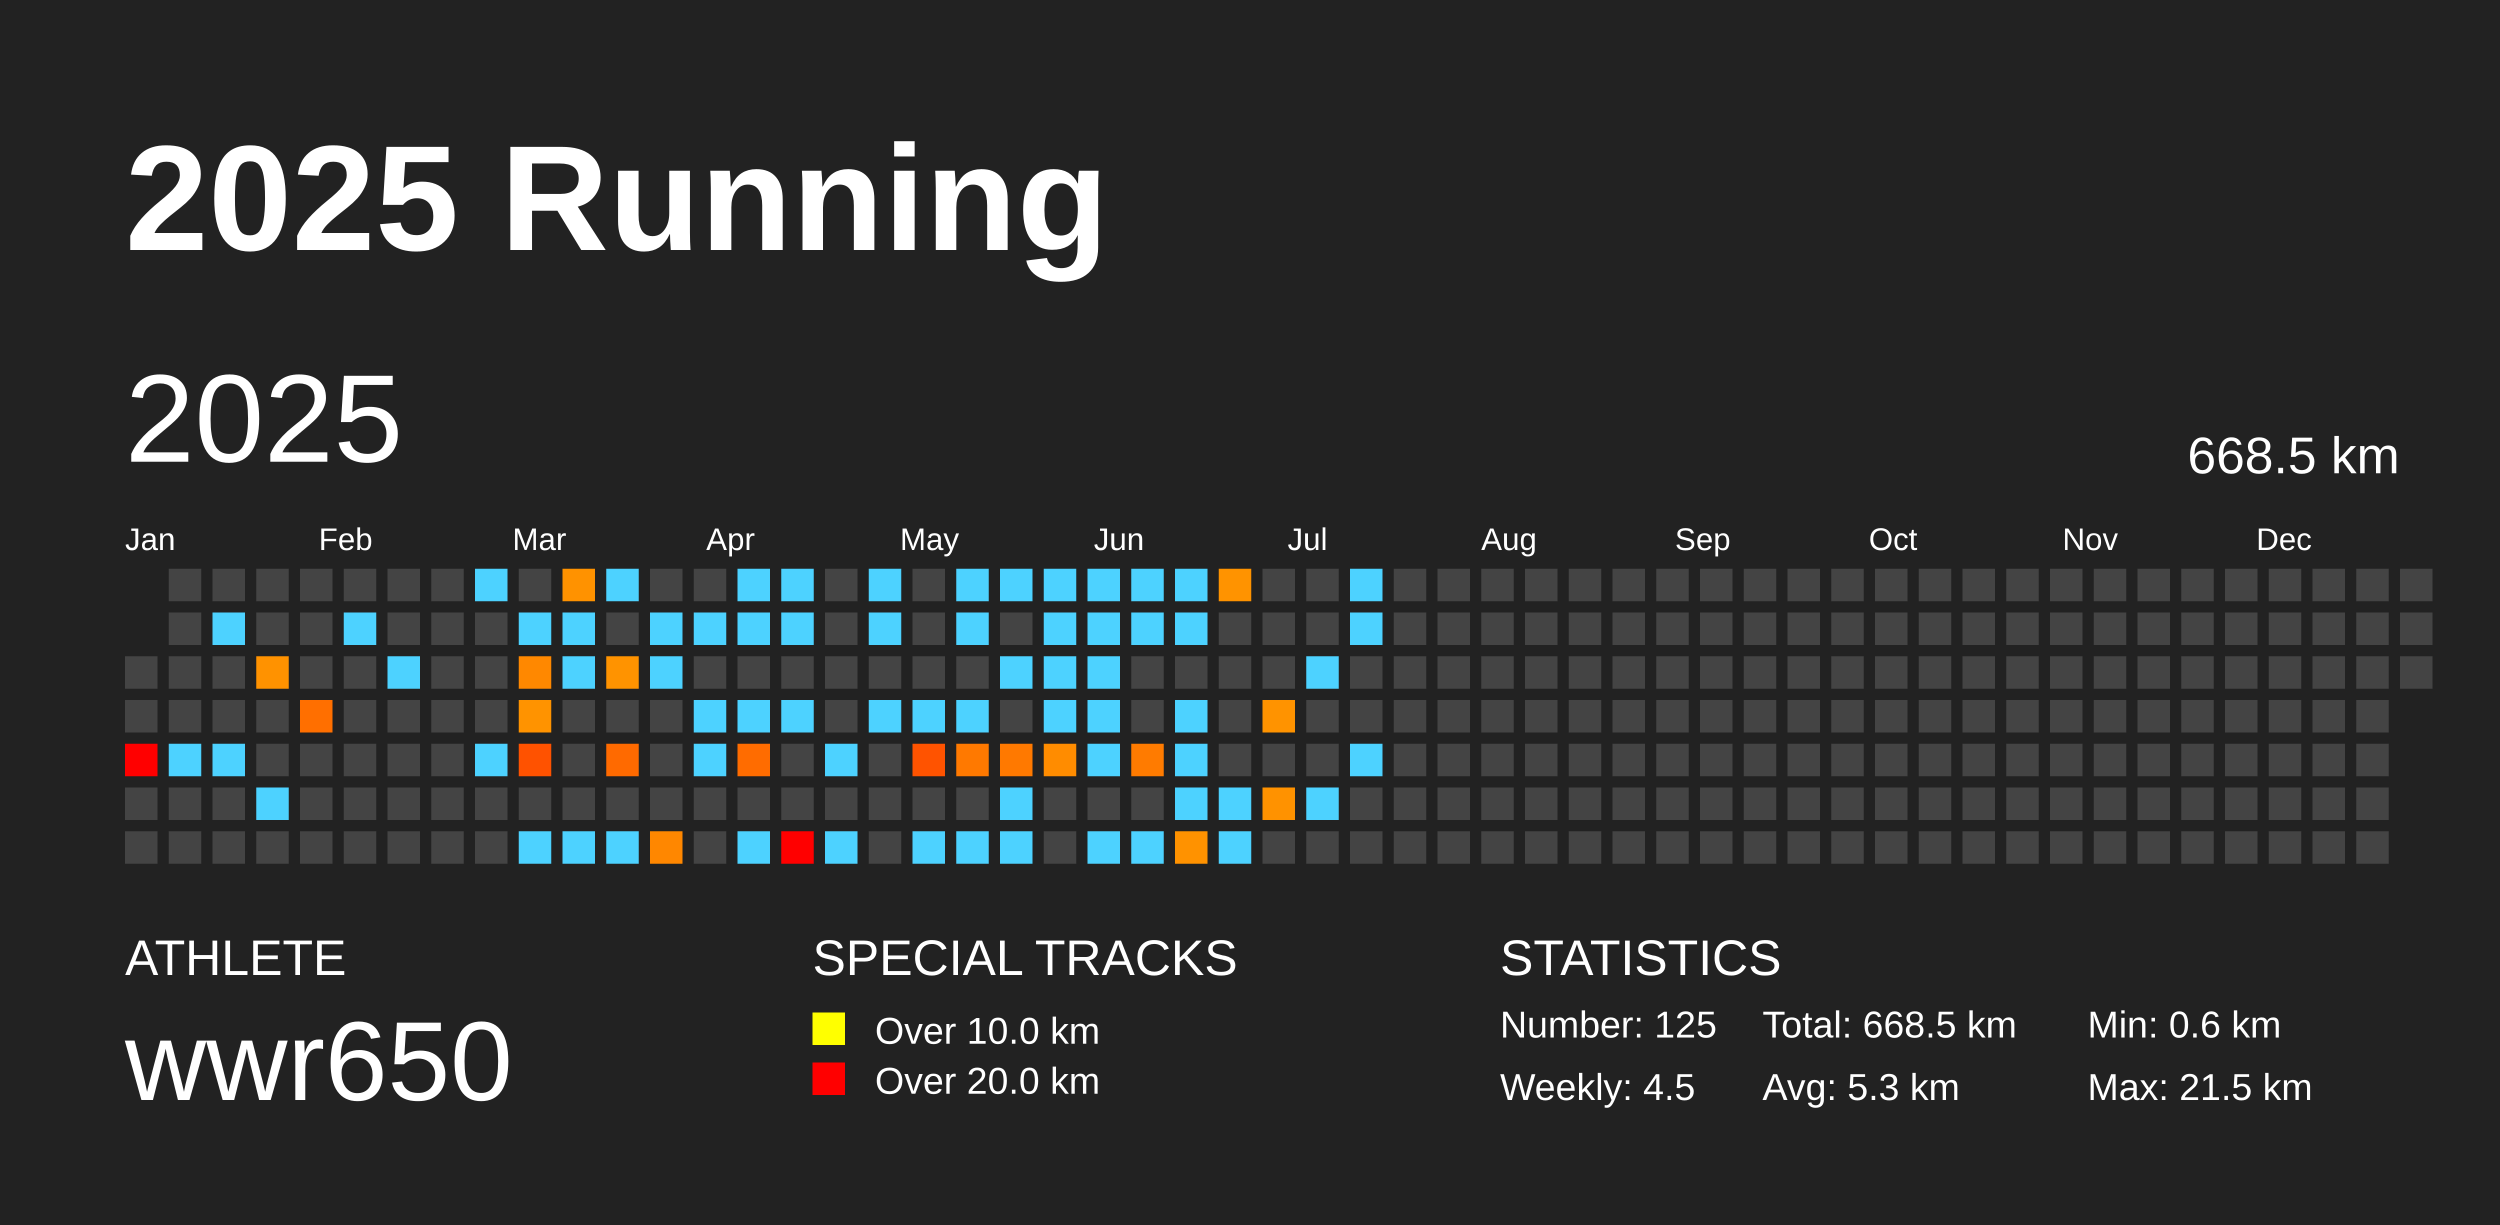
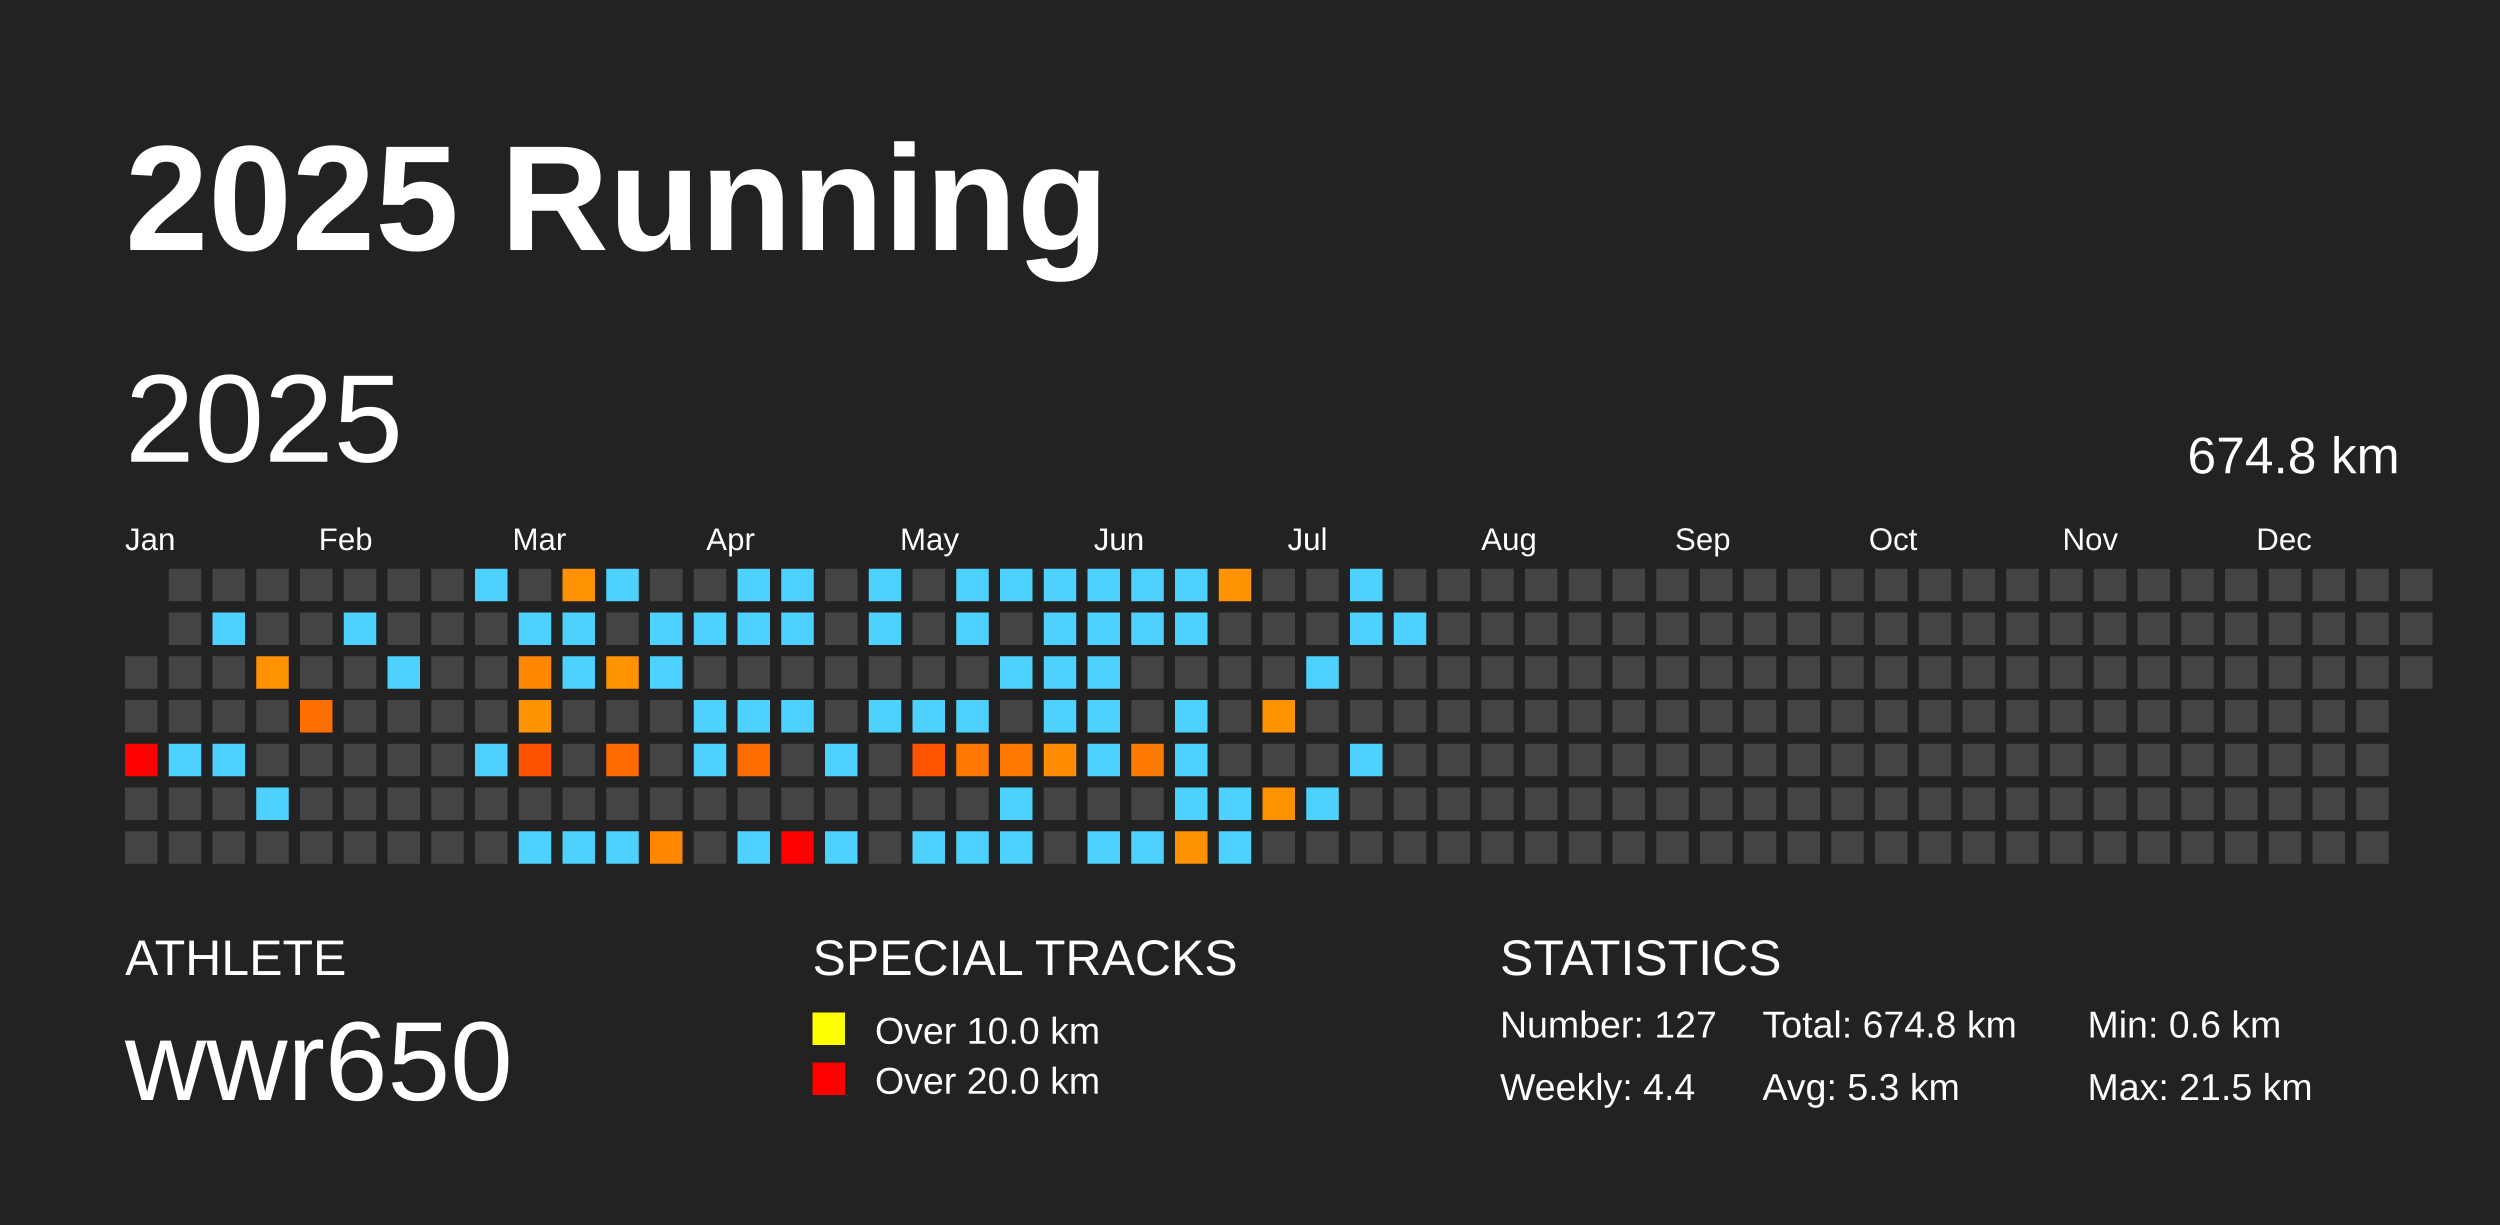
<svg xmlns="http://www.w3.org/2000/svg" baseProfile="full" height="98mm" version="1.1" viewBox="0,0,200,98" width="200mm">
  <defs />
  <rect fill="#222222" height="98" width="200" x="0" y="0" />
  <text fill="#FFFFFF" style="font-size:12px; font-family:Arial; font-weight:bold;" x="10" y="20">2025 Running</text>
  <text fill="#FFFFFF" style="font-size:4px; font-family:Arial" x="10" y="78">ATHLETE</text>
  <text fill="#FFFFFF" style="font-size:9px; font-family:Arial" x="10" y="88">wwr650</text>
  <text fill="#FFFFFF" style="font-size:4px; font-family:Arial" x="65" y="78">SPECIAL TRACKS</text>
  <rect fill="yellow" height="2.6" width="2.6" x="65" y="81" />
  <text fill="#FFFFFF" style="font-size:3px; font-family:Arial" x="70" y="83.5">Over 10.0 km</text>
  <rect fill="red" height="2.6" width="2.6" x="65" y="85" />
  <text fill="#FFFFFF" style="font-size:3px; font-family:Arial" x="70" y="87.5">Over 20.0 km</text>
  <text fill="#FFFFFF" style="font-size:4px; font-family:Arial" x="120" y="78">STATISTICS</text>
-   <text fill="#FFFFFF" style="font-size:3px; font-family:Arial" x="120" y="83">Number: 125</text>
-   <text fill="#FFFFFF" style="font-size:3px; font-family:Arial" x="120" y="88">Weekly: 4.5</text>
-   <text fill="#FFFFFF" style="font-size:3px; font-family:Arial" x="141" y="83">Total: 668.5 km</text>
+   <text fill="#FFFFFF" style="font-size:3px; font-family:Arial" x="120" y="83">Number: 127</text>
+   <text fill="#FFFFFF" style="font-size:3px; font-family:Arial" x="120" y="88">Weekly: 4.4</text>
+   <text fill="#FFFFFF" style="font-size:3px; font-family:Arial" x="141" y="83">Total: 674.8 km</text>
  <text fill="#FFFFFF" style="font-size:3px; font-family:Arial" x="141" y="88">Avg: 5.3 km</text>
  <text fill="#FFFFFF" style="font-size:3px; font-family:Arial" x="167" y="83">Min: 0.6 km</text>
  <text fill="#FFFFFF" style="font-size:3px; font-family:Arial" x="167" y="88">Max: 21.5 km</text>
  <text dominant-baseline="hanging" fill="#FFFFFF" style="font-size:10.0px; font-family:Arial;" x="10" y="30">2025</text>
-   <text dominant-baseline="hanging" fill="#FFFFFF" style="font-size:4.125px; font-family:Arial;" x="175" y="35">668.5 km</text>
+   <text dominant-baseline="hanging" fill="#FFFFFF" style="font-size:4.125px; font-family:Arial;" x="175" y="35">674.8 km</text>
  <text fill="#FFFFFF" style="font-size:2.5px; font-family:Arial" x="10.0" y="44">Jan</text>
  <text fill="#FFFFFF" style="font-size:2.5px; font-family:Arial" x="25.5" y="44">Feb</text>
  <text fill="#FFFFFF" style="font-size:2.5px; font-family:Arial" x="41.0" y="44">Mar</text>
  <text fill="#FFFFFF" style="font-size:2.5px; font-family:Arial" x="56.5" y="44">Apr</text>
  <text fill="#FFFFFF" style="font-size:2.5px; font-family:Arial" x="72.0" y="44">May</text>
  <text fill="#FFFFFF" style="font-size:2.5px; font-family:Arial" x="87.5" y="44">Jun</text>
  <text fill="#FFFFFF" style="font-size:2.5px; font-family:Arial" x="103.0" y="44">Jul</text>
  <text fill="#FFFFFF" style="font-size:2.5px; font-family:Arial" x="118.5" y="44">Aug</text>
  <text fill="#FFFFFF" style="font-size:2.5px; font-family:Arial" x="134.0" y="44">Sep</text>
  <text fill="#FFFFFF" style="font-size:2.5px; font-family:Arial" x="149.5" y="44">Oct</text>
  <text fill="#FFFFFF" style="font-size:2.5px; font-family:Arial" x="165.0" y="44">Nov</text>
  <text fill="#FFFFFF" style="font-size:2.5px; font-family:Arial" x="180.5" y="44">Dec</text>
  <rect fill="#444444" height="2.6" width="2.6" x="10.0" y="52.5" />
  <rect fill="#444444" height="2.6" width="2.6" x="10.0" y="56.0" />
  <rect fill="red" height="2.6" width="2.6" x="10.0" y="59.5" />
  <rect fill="#444444" height="2.6" width="2.6" x="10.0" y="63.0" />
  <rect fill="#444444" height="2.6" width="2.6" x="10.0" y="66.5" />
  <rect fill="#444444" height="2.6" width="2.6" x="13.5" y="45.5" />
  <rect fill="#444444" height="2.6" width="2.6" x="13.5" y="49.0" />
  <rect fill="#444444" height="2.6" width="2.6" x="13.5" y="52.5" />
  <rect fill="#444444" height="2.6" width="2.6" x="13.5" y="56.0" />
  <rect fill="#4dd2ff" height="2.6" width="2.6" x="13.5" y="59.5" />
  <rect fill="#444444" height="2.6" width="2.6" x="13.5" y="63.0" />
  <rect fill="#444444" height="2.6" width="2.6" x="13.5" y="66.5" />
  <rect fill="#444444" height="2.6" width="2.6" x="17.0" y="45.5" />
  <rect fill="#4dd2ff" height="2.6" width="2.6" x="17.0" y="49.0" />
  <rect fill="#444444" height="2.6" width="2.6" x="17.0" y="52.5" />
  <rect fill="#444444" height="2.6" width="2.6" x="17.0" y="56.0" />
  <rect fill="#4dd2ff" height="2.6" width="2.6" x="17.0" y="59.5" />
  <rect fill="#444444" height="2.6" width="2.6" x="17.0" y="63.0" />
  <rect fill="#444444" height="2.6" width="2.6" x="17.0" y="66.5" />
  <rect fill="#444444" height="2.6" width="2.6" x="20.5" y="45.5" />
  <rect fill="#444444" height="2.6" width="2.6" x="20.5" y="49.0" />
  <rect fill="#ff9200" height="2.6" width="2.6" x="20.5" y="52.5" />
  <rect fill="#444444" height="2.6" width="2.6" x="20.5" y="56.0" />
  <rect fill="#444444" height="2.6" width="2.6" x="20.5" y="59.5" />
  <rect fill="#4dd2ff" height="2.6" width="2.6" x="20.5" y="63.0" />
  <rect fill="#444444" height="2.6" width="2.6" x="20.5" y="66.5" />
  <rect fill="#444444" height="2.6" width="2.6" x="24.0" y="45.5" />
  <rect fill="#444444" height="2.6" width="2.6" x="24.0" y="49.0" />
  <rect fill="#444444" height="2.6" width="2.6" x="24.0" y="52.5" />
  <rect fill="#ff6f00" height="2.6" width="2.6" x="24.0" y="56.0" />
  <rect fill="#444444" height="2.6" width="2.6" x="24.0" y="59.5" />
  <rect fill="#444444" height="2.6" width="2.6" x="24.0" y="63.0" />
  <rect fill="#444444" height="2.6" width="2.6" x="24.0" y="66.5" />
  <rect fill="#444444" height="2.6" width="2.6" x="27.5" y="45.5" />
  <rect fill="#4dd2ff" height="2.6" width="2.6" x="27.5" y="49.0" />
  <rect fill="#444444" height="2.6" width="2.6" x="27.5" y="52.5" />
  <rect fill="#444444" height="2.6" width="2.6" x="27.5" y="56.0" />
  <rect fill="#444444" height="2.6" width="2.6" x="27.5" y="59.5" />
  <rect fill="#444444" height="2.6" width="2.6" x="27.5" y="63.0" />
  <rect fill="#444444" height="2.6" width="2.6" x="27.5" y="66.5" />
  <rect fill="#444444" height="2.6" width="2.6" x="31.0" y="45.5" />
  <rect fill="#444444" height="2.6" width="2.6" x="31.0" y="49.0" />
  <rect fill="#4dd2ff" height="2.6" width="2.6" x="31.0" y="52.5" />
  <rect fill="#444444" height="2.6" width="2.6" x="31.0" y="56.0" />
  <rect fill="#444444" height="2.6" width="2.6" x="31.0" y="59.5" />
  <rect fill="#444444" height="2.6" width="2.6" x="31.0" y="63.0" />
  <rect fill="#444444" height="2.6" width="2.6" x="31.0" y="66.5" />
  <rect fill="#444444" height="2.6" width="2.6" x="34.5" y="45.5" />
  <rect fill="#444444" height="2.6" width="2.6" x="34.5" y="49.0" />
  <rect fill="#444444" height="2.6" width="2.6" x="34.5" y="52.5" />
  <rect fill="#444444" height="2.6" width="2.6" x="34.5" y="56.0" />
  <rect fill="#444444" height="2.6" width="2.6" x="34.5" y="59.5" />
  <rect fill="#444444" height="2.6" width="2.6" x="34.5" y="63.0" />
  <rect fill="#444444" height="2.6" width="2.6" x="34.5" y="66.5" />
  <rect fill="#4dd2ff" height="2.6" width="2.6" x="38.0" y="45.5" />
  <rect fill="#444444" height="2.6" width="2.6" x="38.0" y="49.0" />
  <rect fill="#444444" height="2.6" width="2.6" x="38.0" y="52.5" />
  <rect fill="#444444" height="2.6" width="2.6" x="38.0" y="56.0" />
  <rect fill="#4dd2ff" height="2.6" width="2.6" x="38.0" y="59.5" />
  <rect fill="#444444" height="2.6" width="2.6" x="38.0" y="63.0" />
  <rect fill="#444444" height="2.6" width="2.6" x="38.0" y="66.5" />
  <rect fill="#444444" height="2.6" width="2.6" x="41.5" y="45.5" />
  <rect fill="#4dd2ff" height="2.6" width="2.6" x="41.5" y="49.0" />
  <rect fill="#ff8800" height="2.6" width="2.6" x="41.5" y="52.5" />
  <rect fill="#ff9300" height="2.6" width="2.6" x="41.5" y="56.0" />
  <rect fill="#ff5200" height="2.6" width="2.6" x="41.5" y="59.5" />
  <rect fill="#444444" height="2.6" width="2.6" x="41.5" y="63.0" />
  <rect fill="#4dd2ff" height="2.6" width="2.6" x="41.5" y="66.5" />
  <rect fill="#ff9200" height="2.6" width="2.6" x="45.0" y="45.5" />
  <rect fill="#4dd2ff" height="2.6" width="2.6" x="45.0" y="49.0" />
  <rect fill="#4dd2ff" height="2.6" width="2.6" x="45.0" y="52.5" />
  <rect fill="#444444" height="2.6" width="2.6" x="45.0" y="56.0" />
  <rect fill="#444444" height="2.6" width="2.6" x="45.0" y="59.5" />
  <rect fill="#444444" height="2.6" width="2.6" x="45.0" y="63.0" />
  <rect fill="#4dd2ff" height="2.6" width="2.6" x="45.0" y="66.5" />
  <rect fill="#4dd2ff" height="2.6" width="2.6" x="48.5" y="45.5" />
  <rect fill="#444444" height="2.6" width="2.6" x="48.5" y="49.0" />
  <rect fill="#ff9300" height="2.6" width="2.6" x="48.5" y="52.5" />
  <rect fill="#444444" height="2.6" width="2.6" x="48.5" y="56.0" />
  <rect fill="#ff6a00" height="2.6" width="2.6" x="48.5" y="59.5" />
  <rect fill="#444444" height="2.6" width="2.6" x="48.5" y="63.0" />
  <rect fill="#4dd2ff" height="2.6" width="2.6" x="48.5" y="66.5" />
  <rect fill="#444444" height="2.6" width="2.6" x="52.0" y="45.5" />
  <rect fill="#4dd2ff" height="2.6" width="2.6" x="52.0" y="49.0" />
  <rect fill="#4dd2ff" height="2.6" width="2.6" x="52.0" y="52.5" />
  <rect fill="#444444" height="2.6" width="2.6" x="52.0" y="56.0" />
  <rect fill="#444444" height="2.6" width="2.6" x="52.0" y="59.5" />
  <rect fill="#444444" height="2.6" width="2.6" x="52.0" y="63.0" />
  <rect fill="#ff8700" height="2.6" width="2.6" x="52.0" y="66.5" />
  <rect fill="#444444" height="2.6" width="2.6" x="55.5" y="45.5" />
  <rect fill="#4dd2ff" height="2.6" width="2.6" x="55.5" y="49.0" />
  <rect fill="#444444" height="2.6" width="2.6" x="55.5" y="52.5" />
  <rect fill="#4dd2ff" height="2.6" width="2.6" x="55.5" y="56.0" />
  <rect fill="#4dd2ff" height="2.6" width="2.6" x="55.5" y="59.5" />
  <rect fill="#444444" height="2.6" width="2.6" x="55.5" y="63.0" />
  <rect fill="#444444" height="2.6" width="2.6" x="55.5" y="66.5" />
  <rect fill="#4dd2ff" height="2.6" width="2.6" x="59.0" y="45.5" />
  <rect fill="#4dd2ff" height="2.6" width="2.6" x="59.0" y="49.0" />
  <rect fill="#444444" height="2.6" width="2.6" x="59.0" y="52.5" />
  <rect fill="#4dd2ff" height="2.6" width="2.6" x="59.0" y="56.0" />
  <rect fill="#ff6c00" height="2.6" width="2.6" x="59.0" y="59.5" />
  <rect fill="#444444" height="2.6" width="2.6" x="59.0" y="63.0" />
  <rect fill="#4dd2ff" height="2.6" width="2.6" x="59.0" y="66.5" />
  <rect fill="#4dd2ff" height="2.6" width="2.6" x="62.5" y="45.5" />
  <rect fill="#4dd2ff" height="2.6" width="2.6" x="62.5" y="49.0" />
  <rect fill="#444444" height="2.6" width="2.6" x="62.5" y="52.5" />
  <rect fill="#4dd2ff" height="2.6" width="2.6" x="62.5" y="56.0" />
  <rect fill="#444444" height="2.6" width="2.6" x="62.5" y="59.5" />
  <rect fill="#444444" height="2.6" width="2.6" x="62.5" y="63.0" />
  <rect fill="red" height="2.6" width="2.6" x="62.5" y="66.5" />
  <rect fill="#444444" height="2.6" width="2.6" x="66.0" y="45.5" />
  <rect fill="#444444" height="2.6" width="2.6" x="66.0" y="49.0" />
  <rect fill="#444444" height="2.6" width="2.6" x="66.0" y="52.5" />
  <rect fill="#444444" height="2.6" width="2.6" x="66.0" y="56.0" />
  <rect fill="#4dd2ff" height="2.6" width="2.6" x="66.0" y="59.5" />
  <rect fill="#444444" height="2.6" width="2.6" x="66.0" y="63.0" />
  <rect fill="#4dd2ff" height="2.6" width="2.6" x="66.0" y="66.5" />
  <rect fill="#4dd2ff" height="2.6" width="2.6" x="69.5" y="45.5" />
  <rect fill="#4dd2ff" height="2.6" width="2.6" x="69.5" y="49.0" />
  <rect fill="#444444" height="2.6" width="2.6" x="69.5" y="52.5" />
  <rect fill="#4dd2ff" height="2.6" width="2.6" x="69.5" y="56.0" />
  <rect fill="#444444" height="2.6" width="2.6" x="69.5" y="59.5" />
  <rect fill="#444444" height="2.6" width="2.6" x="69.5" y="63.0" />
  <rect fill="#444444" height="2.6" width="2.6" x="69.5" y="66.5" />
  <rect fill="#444444" height="2.6" width="2.6" x="73.0" y="45.5" />
  <rect fill="#444444" height="2.6" width="2.6" x="73.0" y="49.0" />
  <rect fill="#444444" height="2.6" width="2.6" x="73.0" y="52.5" />
  <rect fill="#4dd2ff" height="2.6" width="2.6" x="73.0" y="56.0" />
  <rect fill="#ff5300" height="2.6" width="2.6" x="73.0" y="59.5" />
  <rect fill="#444444" height="2.6" width="2.6" x="73.0" y="63.0" />
  <rect fill="#4dd2ff" height="2.6" width="2.6" x="73.0" y="66.5" />
  <rect fill="#4dd2ff" height="2.6" width="2.6" x="76.5" y="45.5" />
  <rect fill="#4dd2ff" height="2.6" width="2.6" x="76.5" y="49.0" />
  <rect fill="#444444" height="2.6" width="2.6" x="76.5" y="52.5" />
  <rect fill="#4dd2ff" height="2.6" width="2.6" x="76.5" y="56.0" />
  <rect fill="#ff7900" height="2.6" width="2.6" x="76.5" y="59.5" />
  <rect fill="#444444" height="2.6" width="2.6" x="76.5" y="63.0" />
  <rect fill="#4dd2ff" height="2.6" width="2.6" x="76.5" y="66.5" />
  <rect fill="#4dd2ff" height="2.6" width="2.6" x="80.0" y="45.5" />
  <rect fill="#444444" height="2.6" width="2.6" x="80.0" y="49.0" />
  <rect fill="#4dd2ff" height="2.6" width="2.6" x="80.0" y="52.5" />
  <rect fill="#444444" height="2.6" width="2.6" x="80.0" y="56.0" />
  <rect fill="#ff7900" height="2.6" width="2.6" x="80.0" y="59.5" />
  <rect fill="#4dd2ff" height="2.6" width="2.6" x="80.0" y="63.0" />
  <rect fill="#4dd2ff" height="2.6" width="2.6" x="80.0" y="66.5" />
  <rect fill="#4dd2ff" height="2.6" width="2.6" x="83.5" y="45.5" />
  <rect fill="#4dd2ff" height="2.6" width="2.6" x="83.5" y="49.0" />
  <rect fill="#4dd2ff" height="2.6" width="2.6" x="83.5" y="52.5" />
  <rect fill="#4dd2ff" height="2.6" width="2.6" x="83.5" y="56.0" />
  <rect fill="#ff8c00" height="2.6" width="2.6" x="83.5" y="59.5" />
  <rect fill="#444444" height="2.6" width="2.6" x="83.5" y="63.0" />
  <rect fill="#444444" height="2.6" width="2.6" x="83.5" y="66.5" />
  <rect fill="#4dd2ff" height="2.6" width="2.6" x="87.0" y="45.5" />
  <rect fill="#4dd2ff" height="2.6" width="2.6" x="87.0" y="49.0" />
  <rect fill="#4dd2ff" height="2.6" width="2.6" x="87.0" y="52.5" />
  <rect fill="#4dd2ff" height="2.6" width="2.6" x="87.0" y="56.0" />
  <rect fill="#4dd2ff" height="2.6" width="2.6" x="87.0" y="59.5" />
  <rect fill="#444444" height="2.6" width="2.6" x="87.0" y="63.0" />
  <rect fill="#4dd2ff" height="2.6" width="2.6" x="87.0" y="66.5" />
  <rect fill="#4dd2ff" height="2.6" width="2.6" x="90.5" y="45.5" />
  <rect fill="#4dd2ff" height="2.6" width="2.6" x="90.5" y="49.0" />
  <rect fill="#444444" height="2.6" width="2.6" x="90.5" y="52.5" />
  <rect fill="#444444" height="2.6" width="2.6" x="90.5" y="56.0" />
  <rect fill="#ff7b00" height="2.6" width="2.6" x="90.5" y="59.5" />
  <rect fill="#444444" height="2.6" width="2.6" x="90.5" y="63.0" />
  <rect fill="#4dd2ff" height="2.6" width="2.6" x="90.5" y="66.5" />
  <rect fill="#4dd2ff" height="2.6" width="2.6" x="94.0" y="45.5" />
  <rect fill="#4dd2ff" height="2.6" width="2.6" x="94.0" y="49.0" />
  <rect fill="#444444" height="2.6" width="2.6" x="94.0" y="52.5" />
  <rect fill="#4dd2ff" height="2.6" width="2.6" x="94.0" y="56.0" />
  <rect fill="#4dd2ff" height="2.6" width="2.6" x="94.0" y="59.5" />
  <rect fill="#4dd2ff" height="2.6" width="2.6" x="94.0" y="63.0" />
  <rect fill="#ff9200" height="2.6" width="2.6" x="94.0" y="66.5" />
  <rect fill="#ff9300" height="2.6" width="2.6" x="97.5" y="45.5" />
  <rect fill="#444444" height="2.6" width="2.6" x="97.5" y="49.0" />
  <rect fill="#444444" height="2.6" width="2.6" x="97.5" y="52.5" />
  <rect fill="#444444" height="2.6" width="2.6" x="97.5" y="56.0" />
  <rect fill="#444444" height="2.6" width="2.6" x="97.5" y="59.5" />
  <rect fill="#4dd2ff" height="2.6" width="2.6" x="97.5" y="63.0" />
  <rect fill="#4dd2ff" height="2.6" width="2.6" x="97.5" y="66.5" />
  <rect fill="#444444" height="2.6" width="2.6" x="101.0" y="45.5" />
  <rect fill="#444444" height="2.6" width="2.6" x="101.0" y="49.0" />
  <rect fill="#444444" height="2.6" width="2.6" x="101.0" y="52.5" />
  <rect fill="#ff9300" height="2.6" width="2.6" x="101.0" y="56.0" />
  <rect fill="#444444" height="2.6" width="2.6" x="101.0" y="59.5" />
  <rect fill="#ff9200" height="2.6" width="2.6" x="101.0" y="63.0" />
  <rect fill="#444444" height="2.6" width="2.6" x="101.0" y="66.5" />
  <rect fill="#444444" height="2.6" width="2.6" x="104.5" y="45.5" />
  <rect fill="#444444" height="2.6" width="2.6" x="104.5" y="49.0" />
  <rect fill="#4dd2ff" height="2.6" width="2.6" x="104.5" y="52.5" />
  <rect fill="#444444" height="2.6" width="2.6" x="104.5" y="56.0" />
  <rect fill="#444444" height="2.6" width="2.6" x="104.5" y="59.5" />
  <rect fill="#4dd2ff" height="2.6" width="2.6" x="104.5" y="63.0" />
  <rect fill="#444444" height="2.6" width="2.6" x="104.5" y="66.5" />
  <rect fill="#4dd2ff" height="2.6" width="2.6" x="108.0" y="45.5" />
  <rect fill="#4dd2ff" height="2.6" width="2.6" x="108.0" y="49.0" />
  <rect fill="#444444" height="2.6" width="2.6" x="108.0" y="52.5" />
  <rect fill="#444444" height="2.6" width="2.6" x="108.0" y="56.0" />
  <rect fill="#4dd2ff" height="2.6" width="2.6" x="108.0" y="59.5" />
  <rect fill="#444444" height="2.6" width="2.6" x="108.0" y="63.0" />
  <rect fill="#444444" height="2.6" width="2.6" x="108.0" y="66.5" />
  <rect fill="#444444" height="2.6" width="2.6" x="111.5" y="45.5" />
-   <rect fill="#444444" height="2.6" width="2.6" x="111.5" y="49.0" />
+   <rect fill="#4dd2ff" height="2.6" width="2.6" x="111.5" y="49.0" />
  <rect fill="#444444" height="2.6" width="2.6" x="111.5" y="52.5" />
  <rect fill="#444444" height="2.6" width="2.6" x="111.5" y="56.0" />
  <rect fill="#444444" height="2.6" width="2.6" x="111.5" y="59.5" />
  <rect fill="#444444" height="2.6" width="2.6" x="111.5" y="63.0" />
  <rect fill="#444444" height="2.6" width="2.6" x="111.5" y="66.5" />
  <rect fill="#444444" height="2.6" width="2.6" x="115.0" y="45.5" />
  <rect fill="#444444" height="2.6" width="2.6" x="115.0" y="49.0" />
  <rect fill="#444444" height="2.6" width="2.6" x="115.0" y="52.5" />
  <rect fill="#444444" height="2.6" width="2.6" x="115.0" y="56.0" />
  <rect fill="#444444" height="2.6" width="2.6" x="115.0" y="59.5" />
  <rect fill="#444444" height="2.6" width="2.6" x="115.0" y="63.0" />
  <rect fill="#444444" height="2.6" width="2.6" x="115.0" y="66.5" />
  <rect fill="#444444" height="2.6" width="2.6" x="118.5" y="45.5" />
  <rect fill="#444444" height="2.6" width="2.6" x="118.5" y="49.0" />
  <rect fill="#444444" height="2.6" width="2.6" x="118.5" y="52.5" />
  <rect fill="#444444" height="2.6" width="2.6" x="118.5" y="56.0" />
  <rect fill="#444444" height="2.6" width="2.6" x="118.5" y="59.5" />
  <rect fill="#444444" height="2.6" width="2.6" x="118.5" y="63.0" />
  <rect fill="#444444" height="2.6" width="2.6" x="118.5" y="66.5" />
  <rect fill="#444444" height="2.6" width="2.6" x="122.0" y="45.5" />
  <rect fill="#444444" height="2.6" width="2.6" x="122.0" y="49.0" />
  <rect fill="#444444" height="2.6" width="2.6" x="122.0" y="52.5" />
  <rect fill="#444444" height="2.6" width="2.6" x="122.0" y="56.0" />
  <rect fill="#444444" height="2.6" width="2.6" x="122.0" y="59.5" />
  <rect fill="#444444" height="2.6" width="2.6" x="122.0" y="63.0" />
  <rect fill="#444444" height="2.6" width="2.6" x="122.0" y="66.5" />
  <rect fill="#444444" height="2.6" width="2.6" x="125.5" y="45.5" />
  <rect fill="#444444" height="2.6" width="2.6" x="125.5" y="49.0" />
  <rect fill="#444444" height="2.6" width="2.6" x="125.5" y="52.5" />
  <rect fill="#444444" height="2.6" width="2.6" x="125.5" y="56.0" />
  <rect fill="#444444" height="2.6" width="2.6" x="125.5" y="59.5" />
  <rect fill="#444444" height="2.6" width="2.6" x="125.5" y="63.0" />
  <rect fill="#444444" height="2.6" width="2.6" x="125.5" y="66.5" />
  <rect fill="#444444" height="2.6" width="2.6" x="129.0" y="45.5" />
  <rect fill="#444444" height="2.6" width="2.6" x="129.0" y="49.0" />
  <rect fill="#444444" height="2.6" width="2.6" x="129.0" y="52.5" />
  <rect fill="#444444" height="2.6" width="2.6" x="129.0" y="56.0" />
  <rect fill="#444444" height="2.6" width="2.6" x="129.0" y="59.5" />
  <rect fill="#444444" height="2.6" width="2.6" x="129.0" y="63.0" />
  <rect fill="#444444" height="2.6" width="2.6" x="129.0" y="66.5" />
  <rect fill="#444444" height="2.6" width="2.6" x="132.5" y="45.5" />
  <rect fill="#444444" height="2.6" width="2.6" x="132.5" y="49.0" />
  <rect fill="#444444" height="2.6" width="2.6" x="132.5" y="52.5" />
  <rect fill="#444444" height="2.6" width="2.6" x="132.5" y="56.0" />
  <rect fill="#444444" height="2.6" width="2.6" x="132.5" y="59.5" />
  <rect fill="#444444" height="2.6" width="2.6" x="132.5" y="63.0" />
  <rect fill="#444444" height="2.6" width="2.6" x="132.5" y="66.5" />
  <rect fill="#444444" height="2.6" width="2.6" x="136.0" y="45.5" />
  <rect fill="#444444" height="2.6" width="2.6" x="136.0" y="49.0" />
  <rect fill="#444444" height="2.6" width="2.6" x="136.0" y="52.5" />
  <rect fill="#444444" height="2.6" width="2.6" x="136.0" y="56.0" />
  <rect fill="#444444" height="2.6" width="2.6" x="136.0" y="59.5" />
  <rect fill="#444444" height="2.6" width="2.6" x="136.0" y="63.0" />
  <rect fill="#444444" height="2.6" width="2.6" x="136.0" y="66.5" />
  <rect fill="#444444" height="2.6" width="2.6" x="139.5" y="45.5" />
  <rect fill="#444444" height="2.6" width="2.6" x="139.5" y="49.0" />
  <rect fill="#444444" height="2.6" width="2.6" x="139.5" y="52.5" />
  <rect fill="#444444" height="2.6" width="2.6" x="139.5" y="56.0" />
  <rect fill="#444444" height="2.6" width="2.6" x="139.5" y="59.5" />
  <rect fill="#444444" height="2.6" width="2.6" x="139.5" y="63.0" />
  <rect fill="#444444" height="2.6" width="2.6" x="139.5" y="66.5" />
  <rect fill="#444444" height="2.6" width="2.6" x="143.0" y="45.5" />
  <rect fill="#444444" height="2.6" width="2.6" x="143.0" y="49.0" />
  <rect fill="#444444" height="2.6" width="2.6" x="143.0" y="52.5" />
  <rect fill="#444444" height="2.6" width="2.6" x="143.0" y="56.0" />
  <rect fill="#444444" height="2.6" width="2.6" x="143.0" y="59.5" />
  <rect fill="#444444" height="2.6" width="2.6" x="143.0" y="63.0" />
  <rect fill="#444444" height="2.6" width="2.6" x="143.0" y="66.5" />
  <rect fill="#444444" height="2.6" width="2.6" x="146.5" y="45.5" />
  <rect fill="#444444" height="2.6" width="2.6" x="146.5" y="49.0" />
  <rect fill="#444444" height="2.6" width="2.6" x="146.5" y="52.5" />
  <rect fill="#444444" height="2.6" width="2.6" x="146.5" y="56.0" />
  <rect fill="#444444" height="2.6" width="2.6" x="146.5" y="59.5" />
  <rect fill="#444444" height="2.6" width="2.6" x="146.5" y="63.0" />
  <rect fill="#444444" height="2.6" width="2.6" x="146.5" y="66.5" />
  <rect fill="#444444" height="2.6" width="2.6" x="150.0" y="45.5" />
  <rect fill="#444444" height="2.6" width="2.6" x="150.0" y="49.0" />
  <rect fill="#444444" height="2.6" width="2.6" x="150.0" y="52.5" />
  <rect fill="#444444" height="2.6" width="2.6" x="150.0" y="56.0" />
  <rect fill="#444444" height="2.6" width="2.6" x="150.0" y="59.5" />
  <rect fill="#444444" height="2.6" width="2.6" x="150.0" y="63.0" />
  <rect fill="#444444" height="2.6" width="2.6" x="150.0" y="66.5" />
  <rect fill="#444444" height="2.6" width="2.6" x="153.5" y="45.5" />
  <rect fill="#444444" height="2.6" width="2.6" x="153.5" y="49.0" />
  <rect fill="#444444" height="2.6" width="2.6" x="153.5" y="52.5" />
  <rect fill="#444444" height="2.6" width="2.6" x="153.5" y="56.0" />
  <rect fill="#444444" height="2.6" width="2.6" x="153.5" y="59.5" />
  <rect fill="#444444" height="2.6" width="2.6" x="153.5" y="63.0" />
  <rect fill="#444444" height="2.6" width="2.6" x="153.5" y="66.5" />
  <rect fill="#444444" height="2.6" width="2.6" x="157.0" y="45.5" />
  <rect fill="#444444" height="2.6" width="2.6" x="157.0" y="49.0" />
  <rect fill="#444444" height="2.6" width="2.6" x="157.0" y="52.5" />
  <rect fill="#444444" height="2.6" width="2.6" x="157.0" y="56.0" />
  <rect fill="#444444" height="2.6" width="2.6" x="157.0" y="59.5" />
  <rect fill="#444444" height="2.6" width="2.6" x="157.0" y="63.0" />
  <rect fill="#444444" height="2.6" width="2.6" x="157.0" y="66.5" />
  <rect fill="#444444" height="2.6" width="2.6" x="160.5" y="45.5" />
  <rect fill="#444444" height="2.6" width="2.6" x="160.5" y="49.0" />
  <rect fill="#444444" height="2.6" width="2.6" x="160.5" y="52.5" />
  <rect fill="#444444" height="2.6" width="2.6" x="160.5" y="56.0" />
  <rect fill="#444444" height="2.6" width="2.6" x="160.5" y="59.5" />
  <rect fill="#444444" height="2.6" width="2.6" x="160.5" y="63.0" />
  <rect fill="#444444" height="2.6" width="2.6" x="160.5" y="66.5" />
  <rect fill="#444444" height="2.6" width="2.6" x="164.0" y="45.5" />
  <rect fill="#444444" height="2.6" width="2.6" x="164.0" y="49.0" />
  <rect fill="#444444" height="2.6" width="2.6" x="164.0" y="52.5" />
  <rect fill="#444444" height="2.6" width="2.6" x="164.0" y="56.0" />
  <rect fill="#444444" height="2.6" width="2.6" x="164.0" y="59.5" />
  <rect fill="#444444" height="2.6" width="2.6" x="164.0" y="63.0" />
  <rect fill="#444444" height="2.6" width="2.6" x="164.0" y="66.5" />
  <rect fill="#444444" height="2.6" width="2.6" x="167.5" y="45.5" />
  <rect fill="#444444" height="2.6" width="2.6" x="167.5" y="49.0" />
  <rect fill="#444444" height="2.6" width="2.6" x="167.5" y="52.5" />
  <rect fill="#444444" height="2.6" width="2.6" x="167.5" y="56.0" />
  <rect fill="#444444" height="2.6" width="2.6" x="167.5" y="59.5" />
  <rect fill="#444444" height="2.6" width="2.6" x="167.5" y="63.0" />
  <rect fill="#444444" height="2.6" width="2.6" x="167.5" y="66.5" />
  <rect fill="#444444" height="2.6" width="2.6" x="171.0" y="45.5" />
  <rect fill="#444444" height="2.6" width="2.6" x="171.0" y="49.0" />
  <rect fill="#444444" height="2.6" width="2.6" x="171.0" y="52.5" />
  <rect fill="#444444" height="2.6" width="2.6" x="171.0" y="56.0" />
  <rect fill="#444444" height="2.6" width="2.6" x="171.0" y="59.5" />
  <rect fill="#444444" height="2.6" width="2.6" x="171.0" y="63.0" />
  <rect fill="#444444" height="2.6" width="2.6" x="171.0" y="66.5" />
  <rect fill="#444444" height="2.6" width="2.6" x="174.5" y="45.5" />
  <rect fill="#444444" height="2.6" width="2.6" x="174.5" y="49.0" />
  <rect fill="#444444" height="2.6" width="2.6" x="174.5" y="52.5" />
  <rect fill="#444444" height="2.6" width="2.6" x="174.5" y="56.0" />
  <rect fill="#444444" height="2.6" width="2.6" x="174.5" y="59.5" />
  <rect fill="#444444" height="2.6" width="2.6" x="174.5" y="63.0" />
  <rect fill="#444444" height="2.6" width="2.6" x="174.5" y="66.5" />
  <rect fill="#444444" height="2.6" width="2.6" x="178.0" y="45.5" />
  <rect fill="#444444" height="2.6" width="2.6" x="178.0" y="49.0" />
  <rect fill="#444444" height="2.6" width="2.6" x="178.0" y="52.5" />
  <rect fill="#444444" height="2.6" width="2.6" x="178.0" y="56.0" />
  <rect fill="#444444" height="2.6" width="2.6" x="178.0" y="59.5" />
  <rect fill="#444444" height="2.6" width="2.6" x="178.0" y="63.0" />
  <rect fill="#444444" height="2.6" width="2.6" x="178.0" y="66.5" />
  <rect fill="#444444" height="2.6" width="2.6" x="181.5" y="45.5" />
  <rect fill="#444444" height="2.6" width="2.6" x="181.5" y="49.0" />
  <rect fill="#444444" height="2.6" width="2.6" x="181.5" y="52.5" />
  <rect fill="#444444" height="2.6" width="2.6" x="181.5" y="56.0" />
  <rect fill="#444444" height="2.6" width="2.6" x="181.5" y="59.5" />
  <rect fill="#444444" height="2.6" width="2.6" x="181.5" y="63.0" />
  <rect fill="#444444" height="2.6" width="2.6" x="181.5" y="66.5" />
  <rect fill="#444444" height="2.6" width="2.6" x="185.0" y="45.5" />
  <rect fill="#444444" height="2.6" width="2.6" x="185.0" y="49.0" />
  <rect fill="#444444" height="2.6" width="2.6" x="185.0" y="52.5" />
  <rect fill="#444444" height="2.6" width="2.6" x="185.0" y="56.0" />
  <rect fill="#444444" height="2.6" width="2.6" x="185.0" y="59.5" />
  <rect fill="#444444" height="2.6" width="2.6" x="185.0" y="63.0" />
  <rect fill="#444444" height="2.6" width="2.6" x="185.0" y="66.5" />
  <rect fill="#444444" height="2.6" width="2.6" x="188.5" y="45.5" />
  <rect fill="#444444" height="2.6" width="2.6" x="188.5" y="49.0" />
  <rect fill="#444444" height="2.6" width="2.6" x="188.5" y="52.5" />
  <rect fill="#444444" height="2.6" width="2.6" x="188.5" y="56.0" />
  <rect fill="#444444" height="2.6" width="2.6" x="188.5" y="59.5" />
  <rect fill="#444444" height="2.6" width="2.6" x="188.5" y="63.0" />
  <rect fill="#444444" height="2.6" width="2.6" x="188.5" y="66.5" />
  <rect fill="#444444" height="2.6" width="2.6" x="192.0" y="45.5" />
  <rect fill="#444444" height="2.6" width="2.6" x="192.0" y="49.0" />
  <rect fill="#444444" height="2.6" width="2.6" x="192.0" y="52.5" />
</svg>
